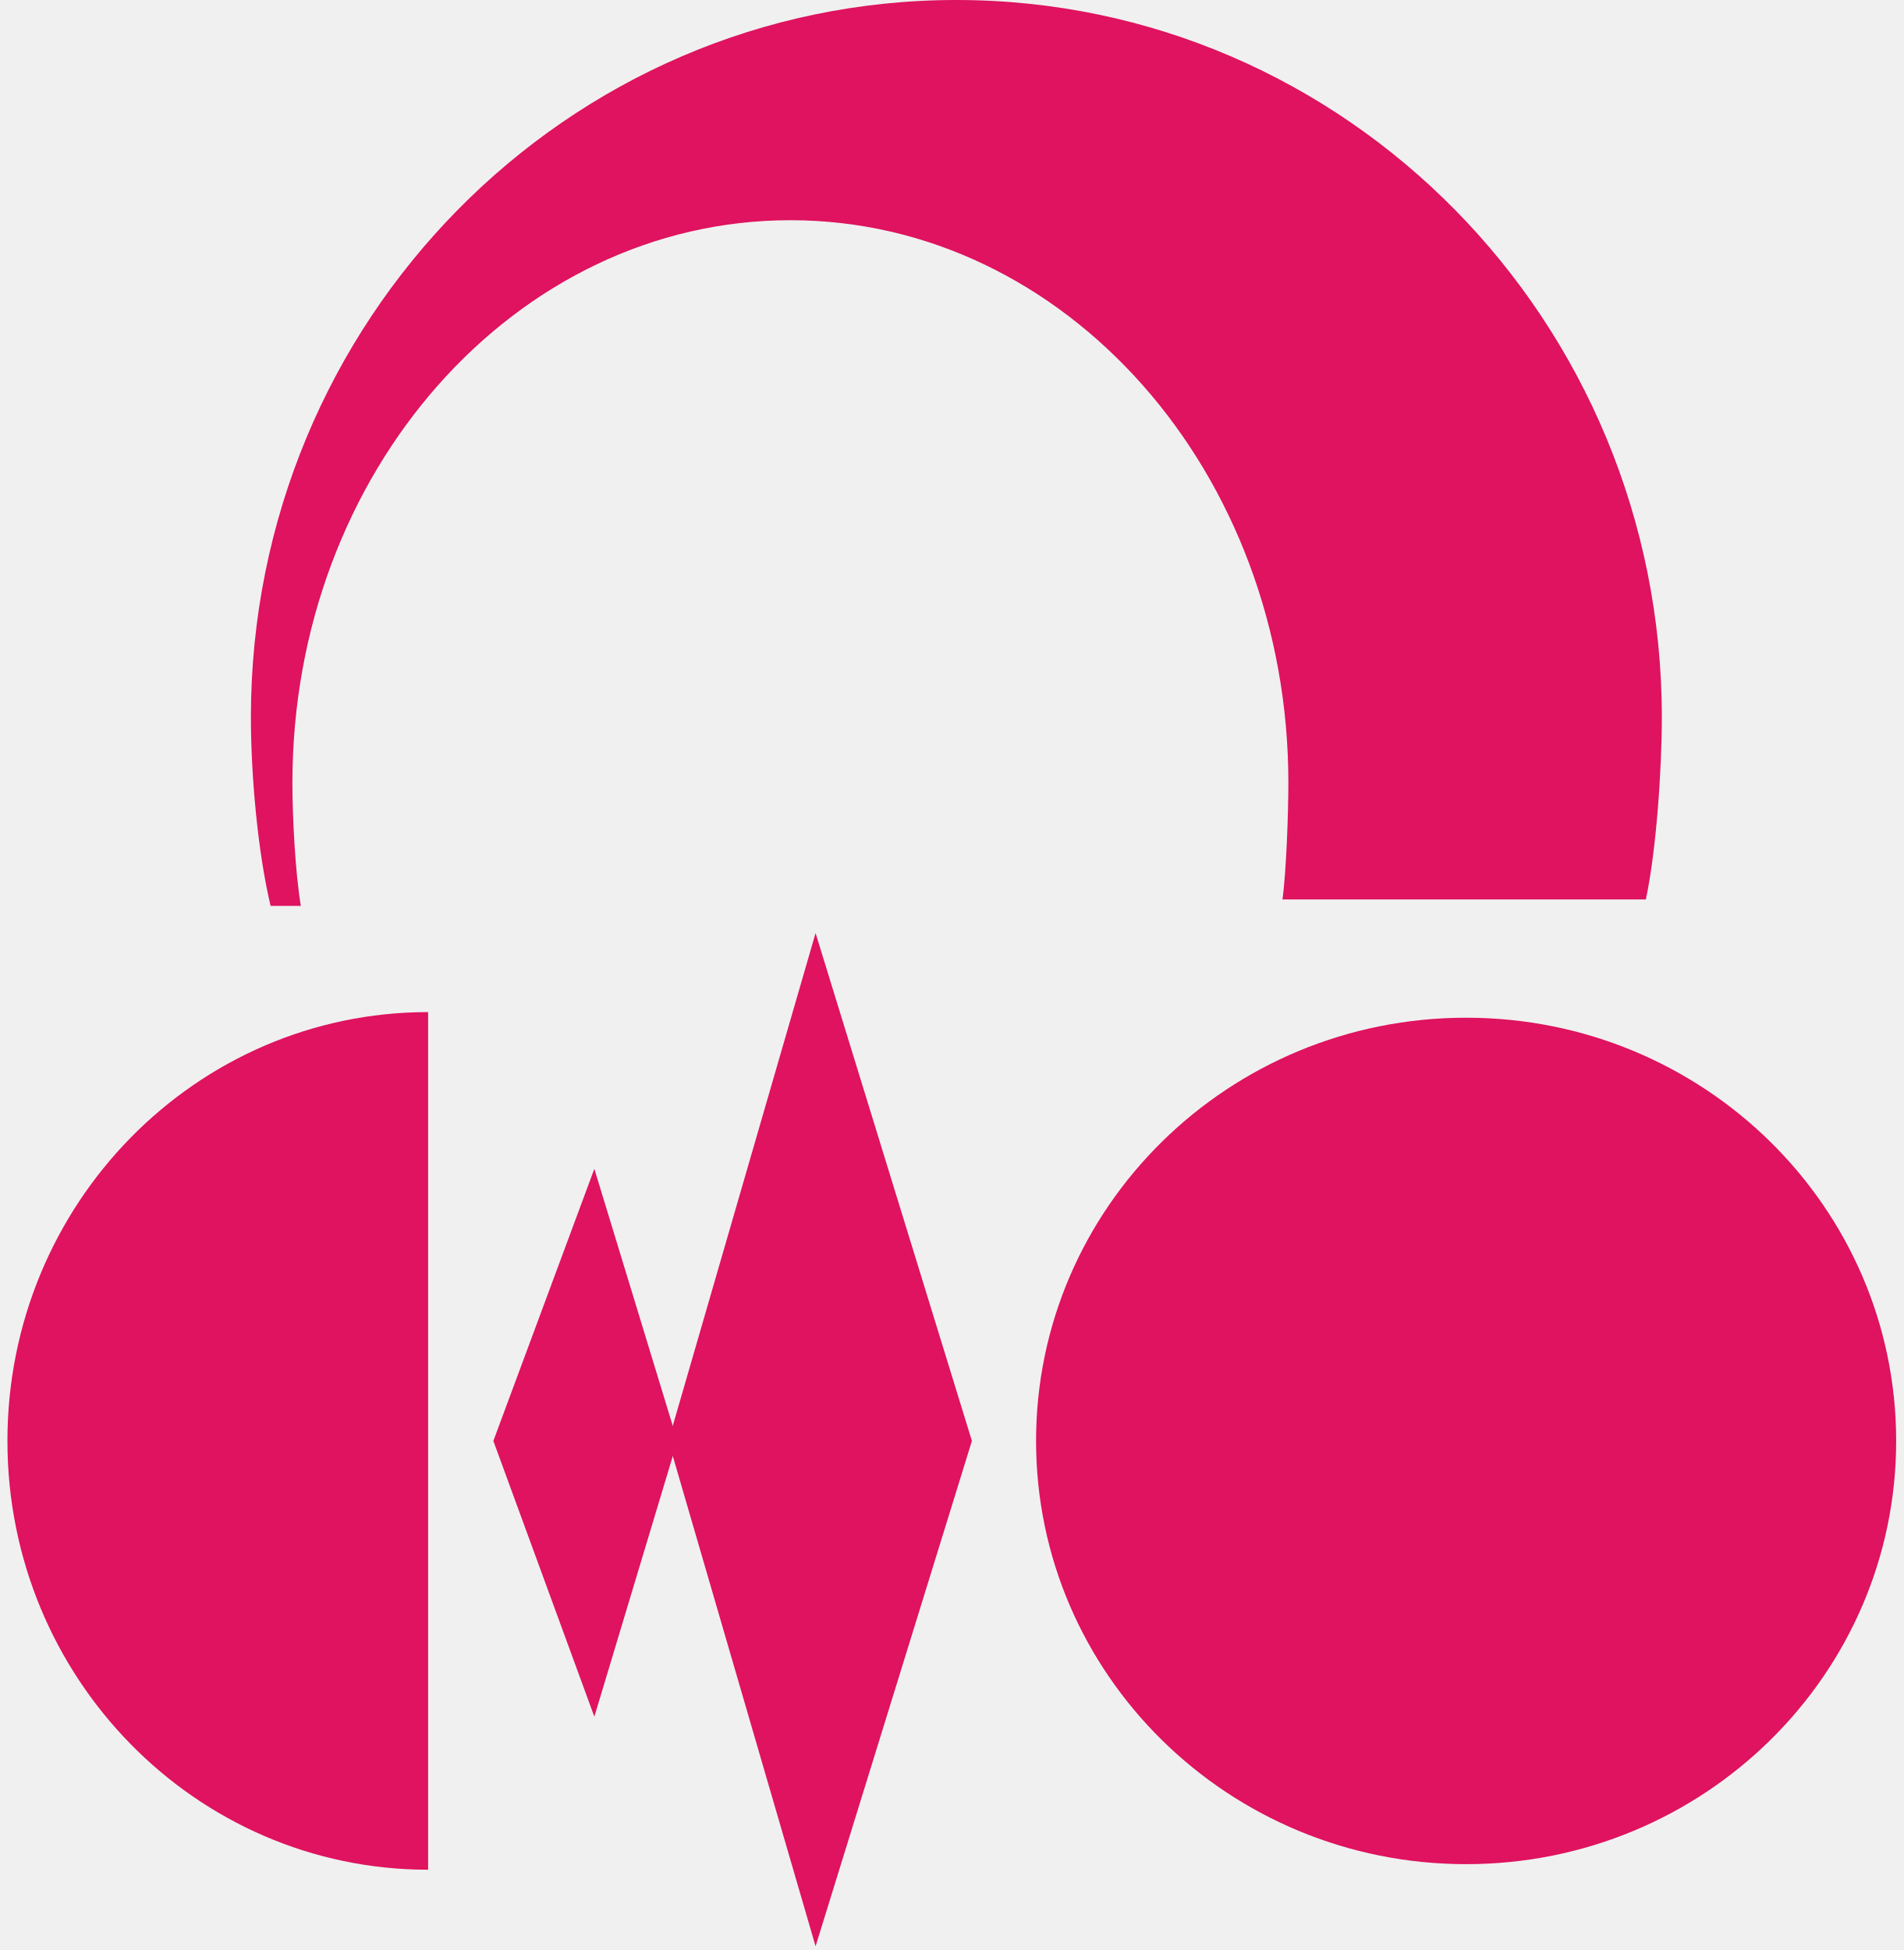
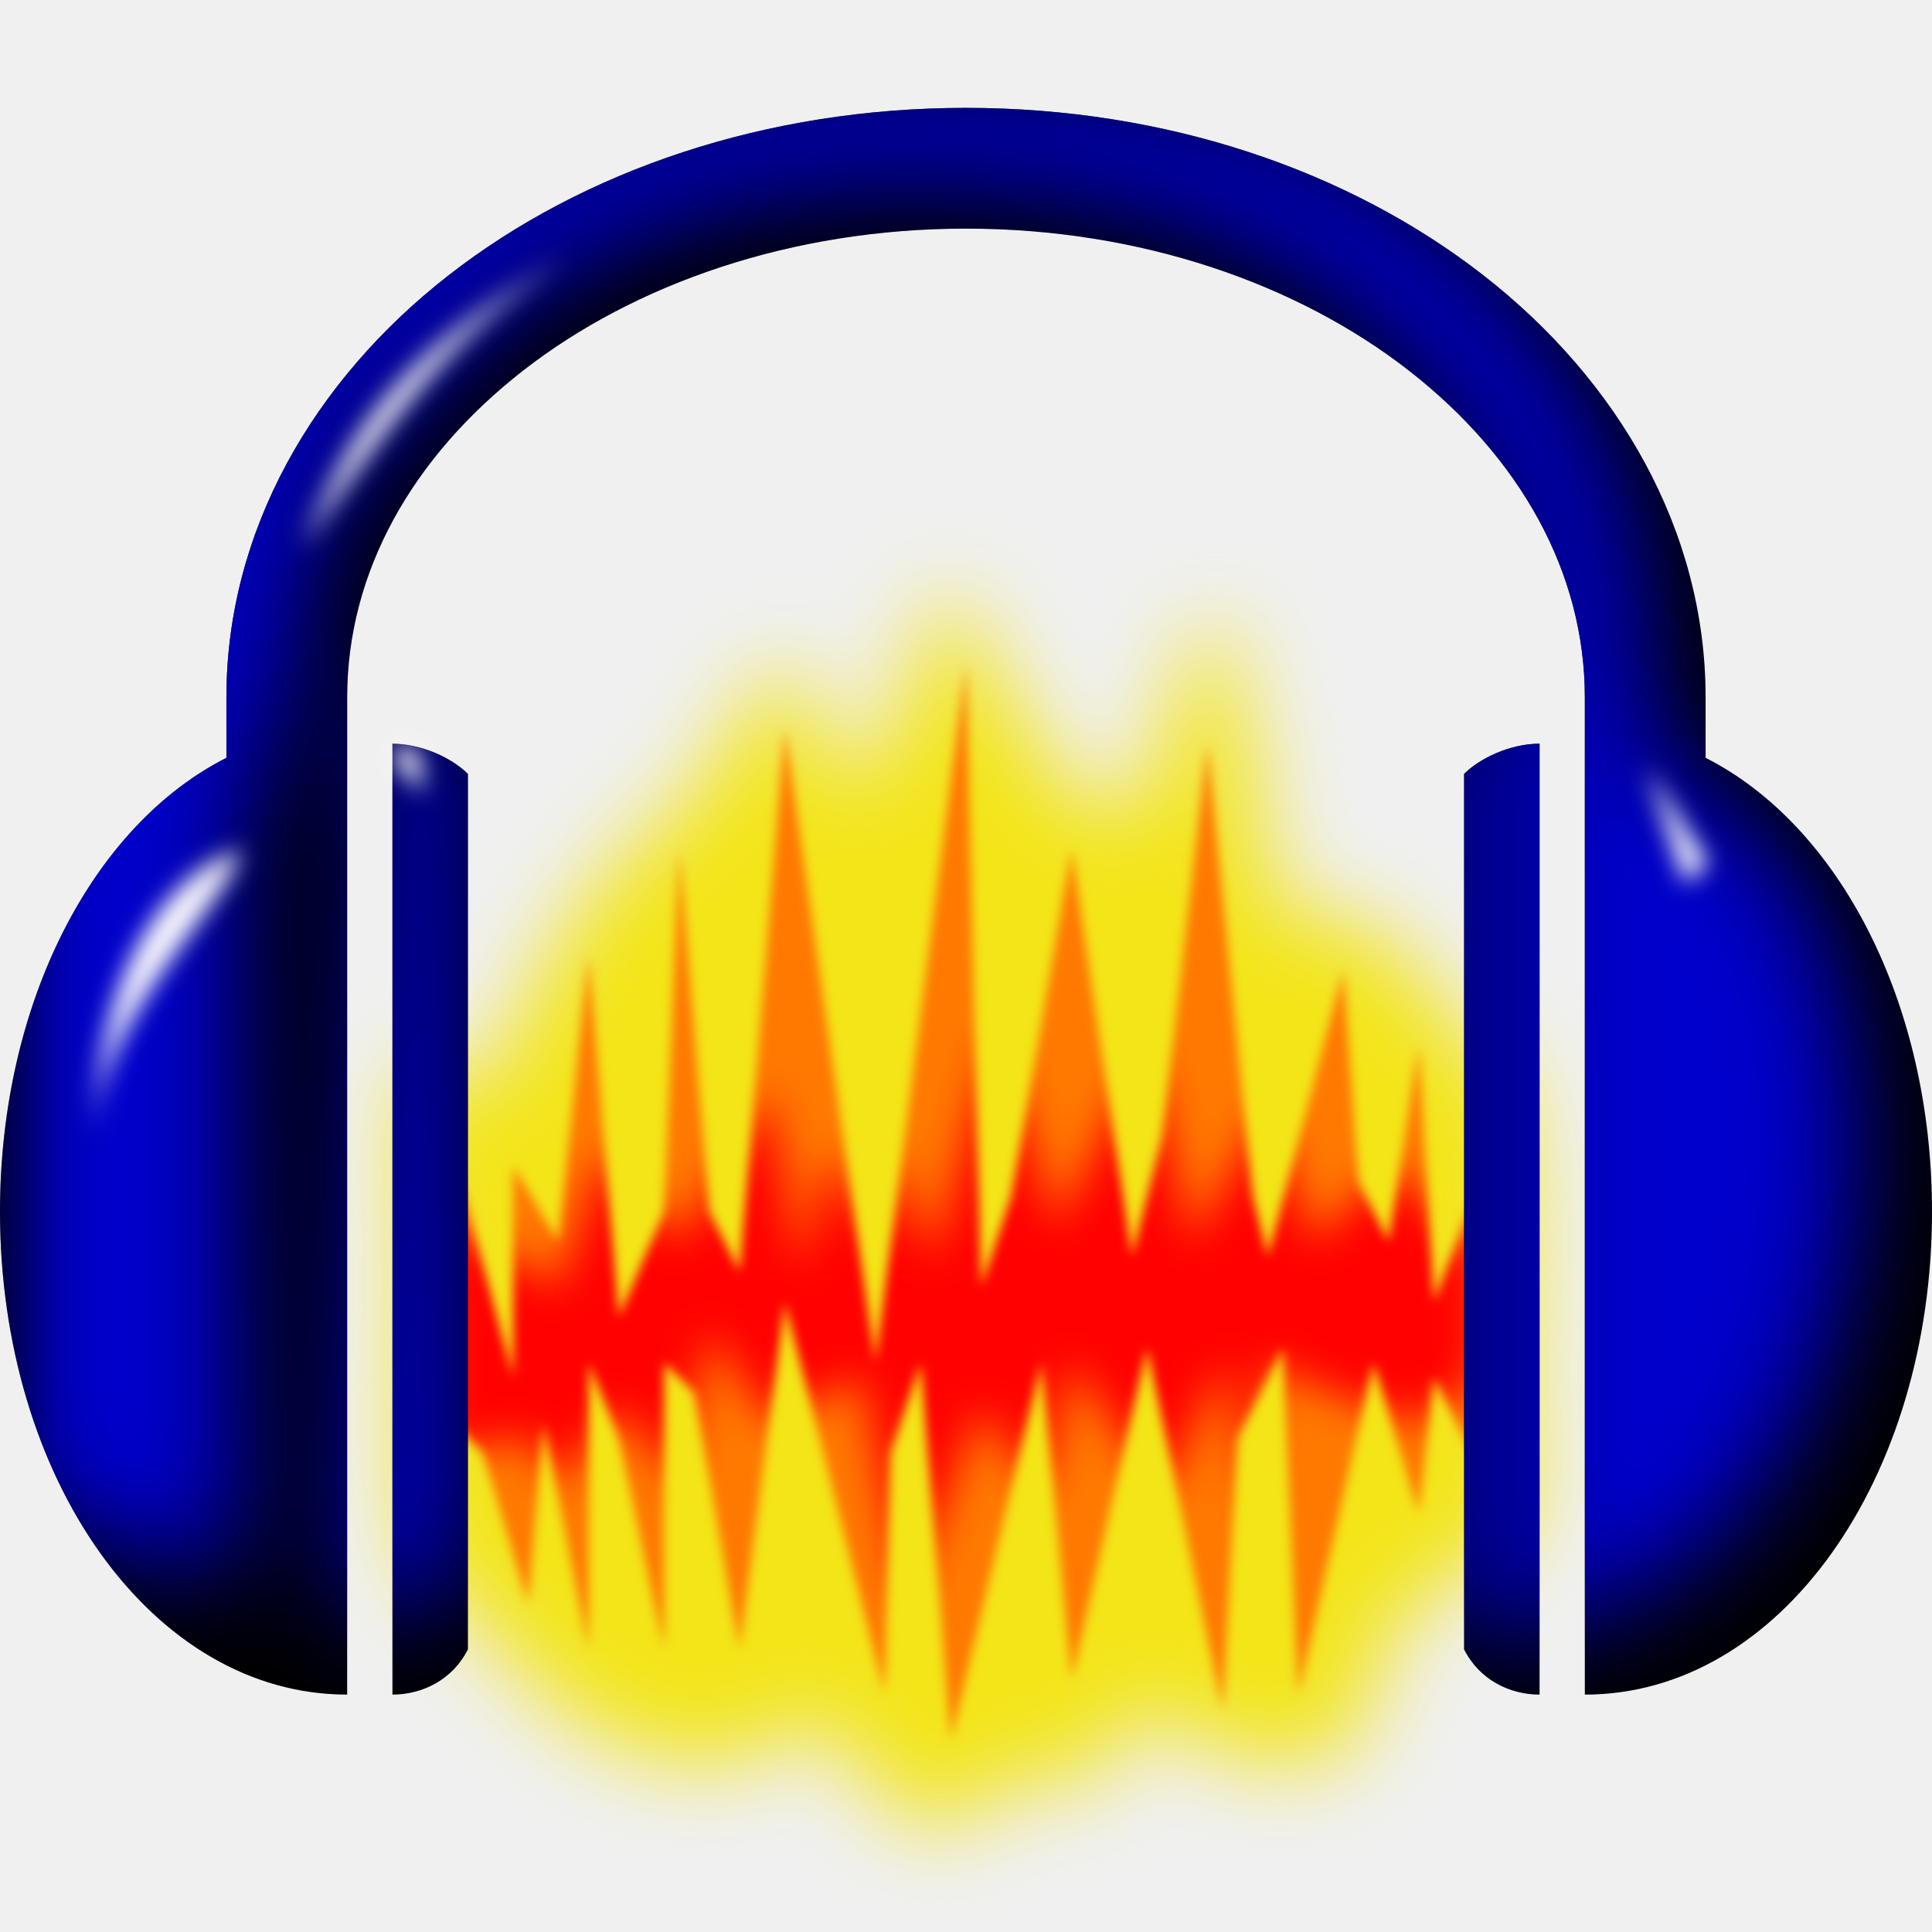
- <svg xmlns="http://www.w3.org/2000/svg" width="41" height="42" viewBox="0 0 41 42" fill="none">
-   <path d="M40.84 31.035C40.84 36.069 36.693 40.151 31.578 40.151C26.462 40.151 22.315 36.069 22.315 31.035C22.315 26.001 26.462 21.92 31.578 21.92C36.693 21.92 40.84 26.001 40.84 31.035Z" fill="#DF135F" />
-   <path d="M20.599 0C12.207 0 5.404 6.915 5.404 15.446C5.404 16.698 5.551 18.346 5.828 19.511H6.479C6.36 18.791 6.298 17.617 6.298 16.857C6.298 10.167 11.1 4.743 17.024 4.743C22.947 4.743 27.749 10.167 27.749 16.857C27.749 17.493 27.706 18.764 27.622 19.373H35.449C35.674 18.316 35.793 16.572 35.793 15.446C35.793 6.915 28.99 1.11945e-05 20.599 0Z" fill="#DF135F" />
-   <path d="M0.16 31.035C0.16 36.136 4.217 40.271 9.221 40.271V21.799C4.217 21.799 0.16 25.934 0.16 31.035Z" fill="#DF135F" />
-   <path d="M17.566 20.097L20.933 31.035L17.566 41.92L14.396 31.035L17.566 20.097Z" fill="#DF135F" />
-   <path d="M12.801 25.175L14.589 31.035L12.801 36.974L10.626 31.035L12.801 25.175Z" fill="#DF135F" />
+ <svg xmlns="http://www.w3.org/2000/svg" version="1.0" width="128" height="128" id="svg2" style="display:inline">
+   <defs id="defs5">
+     <clipPath id="clipPath3126">
+       <path d="m 30,94 2,2 3,10 1,-12 3,15 0,-19 2,5 3,14 0,-19 2,2 3,17 3,-23 6.616,25.92 L 59,96 l 2,-6 2,25 6,-25 2,21 5,-22 5,24 1,-18 3,-6 1,23 5,-22 3,10 1,-9 3,6 0,-19 -3,8 L 94,69 92,82 90,78 89,64 84,83 83,79 80,49 77,75 75,83 71,56 67,79 65,85 64,43.695 58,90 52,48 49,84 47,80 45,56 44,80 41,87 39,63 37,82 34,77 34,91 30,76 30,94 z" id="path3128" style="fill:none;stroke:#000000;stroke-width:1px;stroke-linecap:butt;stroke-linejoin:miter;stroke-opacity:1" />
+     </clipPath>
+     <filter x="-0.1" y="-0.092" width="1.2" height="1.184" color-interpolation-filters="sRGB" id="filter3242">
+       <feGaussianBlur id="feGaussianBlur3244" stdDeviation="2.92" />
+     </filter>
+     <filter color-interpolation-filters="sRGB" id="filter3282">
+       <feGaussianBlur id="feGaussianBlur3284" stdDeviation="1.337" />
+     </filter>
+     <filter color-interpolation-filters="sRGB" id="filter3326">
+       <feGaussianBlur id="feGaussianBlur3328" stdDeviation="0.353" />
+     </filter>
+     <filter color-interpolation-filters="sRGB" id="filter2788">
+       <feGaussianBlur id="feGaussianBlur2790" stdDeviation="3.589" />
+     </filter>
+     <clipPath id="clipPath2798">
+       <path d="M 64,6.875 C 50.737,6.875 38.641,11.016 29.719,17.969 20.796,24.922 15,34.87 15,45.938 l 0,4 C 6.141,54.426 -2.65625e-7,66.2 0,80 c 3.5e-7,17.664 10.049,32 23,32 l 0,-66.062 c 1e-6,-8.288 4.29,-15.916 11.656,-21.656 C 42.023,18.541 52.425,14.875 64,14.875 c 11.575,0 21.977,3.666 29.344,9.406 C 100.71,30.022 105,37.649 105,45.938 L 105,112 c 12.951,0 23,-14.336 23,-32 0,-13.8 -6.141,-25.574 -15,-30.062 l 0,-4 C 113,34.87 107.204,24.922 98.281,17.969 89.359,11.016 77.263,6.875 64,6.875 z M 26,49 l 0,63 c 2,0 4,-1 5,-3 l 0,-58 c -1,-1 -3,-2 -5,-2 z m 76,0 c -2,0 -4,1 -5,2 l 0,58 c 1,2 3,3 5,3 l 0,-63 z" id="path2800" style="fill:#000000;fill-opacity:1;fill-rule:nonzero;stroke:none;stroke-width:18.99;marker:none;visibility:visible;display:inline;overflow:visible;enable-background:accumulate" />
+     </clipPath>
+     <filter color-interpolation-filters="sRGB" id="filter3200">
+       <feGaussianBlur id="feGaussianBlur3202" stdDeviation="0.798" />
+     </filter>
+   </defs>
+   <g id="layer2" style="display:inline">
+     <g transform="translate(0,0.2718691)" id="g3586">
+       <path d="M 61.156,42.25 C 58.862,47.992 56.652,57.495 53.983,46.563 51.981,38.798 47.704,51.429 44.594,53.594 38.321,58.362 34.849,65.082 32.062,72.281 24.685,66.008 27.452,76.076 27,81 c 0.402,7.381 -0.801,15.452 0.594,22.406 5.855,5.102 10.09,13.154 18.802,13.05 5.959,2.071 5.213,-6.94 10.617,0.538 4.973,6.816 8.044,2.831 11.29,-0.522 4.743,7.261 6.196,-8.687 10.197,-1.534 6.184,2.406 11.729,3.552 12.744,-4.61 C 92.514,103.881 103.597,103.75 101,96 100.638,87.959 101.719,79.344 100.469,71.656 96.271,68.38 93.033,60.815 88.25,60.156 82.332,63.028 84.613,50.367 82.177,46.64 81.381,36.854 79.285,41.279 77.006,47.99 75.745,57.651 70.445,53.045 67.737,46.722 65.329,44.697 62.584,33.999 61.156,42.25 z" id="path3178" style="fill:#f3e517;fill-opacity:1;fill-rule:evenodd;stroke:none;filter:url(#filter3242)" />
+       <g id="g3305" style="filter:url(#filter3326)">
+         <g clip-path="url(#clipPath3126)" id="g3122">
+           <path d="m 28,116 0,-73 72,0 0,73 -72,0 z" id="path3120" style="fill:#ff7901;fill-opacity:1;fill-rule:evenodd;stroke:none" />
+           <path d="m 29,80 8,5 3,-9 5,6 6,-10 2,12 2,-8 3,6 1,-6 c 0,0 3,8 3,7 0,-1 4,-15 4,-15 l 4,13 6,-12 3,13 5,-9 3,9 5,-5 6,6 0,8 -4,3 -6,-2 -4,-2 -1,10 -2,-10 -4,9 -6,-9 -2,9 -4,-6 -5,13 -3,-15 -6,3 -4,-6 -2,10 -4,-5 -4,5 -2,-3 -6,1 0,-16 z" id="path3118" style="fill:#ff0101;fill-opacity:1;fill-rule:evenodd;stroke:none;filter:url(#filter3282)" />
+         </g>
+       </g>
+       <g clip-path="url(#clipPath2798)" id="g2792">
+         <path d="M 64,6.875 C 50.737,6.875 38.641,11.016 29.719,17.969 20.796,24.922 15,34.87 15,45.938 l 0,4 C 6.141,54.426 -2.65625e-7,66.2 0,80 c 3.5e-7,17.664 10.049,32 23,32 l 0,-66.062 c 1e-6,-8.288 4.29,-15.916 11.656,-21.656 C 42.023,18.541 52.425,14.875 64,14.875 c 11.575,0 21.977,3.666 29.344,9.406 C 100.71,30.022 105,37.649 105,45.938 L 105,112 c 12.951,0 23,-14.336 23,-32 0,-13.8 -6.141,-25.574 -15,-30.062 l 0,-4 C 113,34.87 107.204,24.922 98.281,17.969 89.359,11.016 77.263,6.875 64,6.875 z M 26,49 l 0,63 c 2,0 4,-1 5,-3 l 0,-58 c -1,-1 -3,-2 -5,-2 z m 76,0 c -2,0 -4,1 -5,2 l 0,58 c 1,2 3,3 5,3 l 0,-63 z" id="path2127" style="fill:#000000;fill-opacity:1;fill-rule:nonzero;stroke:none;stroke-width:18.99;marker:none;visibility:visible;display:inline;overflow:visible;enable-background:accumulate" />
+         <path d="M 60,4.875 C 46.737,4.875 34.641,9.016 25.719,15.969 16.796,22.922 9,32.87 9,43.938 l 0,2 C 0.141,50.426 -9,62.2 -9,76 c 4e-7,17.664 12.049,28 25,28 l 0,-48 c 18.213,-76.721 3,-2.538 3,-4 0,-12 7.611,-26.021 14,-31 7.366,-5.74 15.425,-9 27,-9 11.575,0 21.977,2.541 29.344,8.281 C 96.71,26.022 101,33.649 101,41.938 L 101,110 c 1.122,0 1.94,-2.778 3,-3 11.176,-2.338 19,-14.867 19,-31 0,-13.8 -4.141,-21.512 -13,-26 l -1,-8.062 C 109,30.87 103.204,20.922 94.281,13.969 85.359,7.016 73.263,4.875 60,4.875 z M 25,45 23,107 c 2,0 7,-1 8,-3 l 0,-57 c -1,-1 -4,-2 -6,-2 z m 74,0 c -2,0 -4,1 -5,2 l 0,58 c 1,2 3,4 5,4 l 0,-64 z" id="path2140" style="fill:#0000cc;fill-opacity:1;fill-rule:nonzero;stroke:none;stroke-width:18.99;marker:none;visibility:visible;display:inline;overflow:visible;filter:url(#filter2788);enable-background:accumulate" />
+       </g>
+       <path d="M 16,56 C 9.234,58.198 6.23,67.404 6.23,75.404 6.23,67.404 14.774,60 16,56 z M 37.77,16.681 C 25.323,23.478 22.764,29.625 20,36 24.982,28.932 29.634,21.645 37.77,16.681 z m -9.991,33.02 0.272,2.587 -1.906,-2.043 0.272,-1.362 1.362,0.817 z m 81.295,0.817 4.085,6.4 -1.498,1.362 -2.587,-7.762 z" id="path2802" style="fill:#ffffff;fill-opacity:1;fill-rule:evenodd;stroke:none;display:inline;filter:url(#filter3200)" />
+     </g>
+   </g>
</svg>
